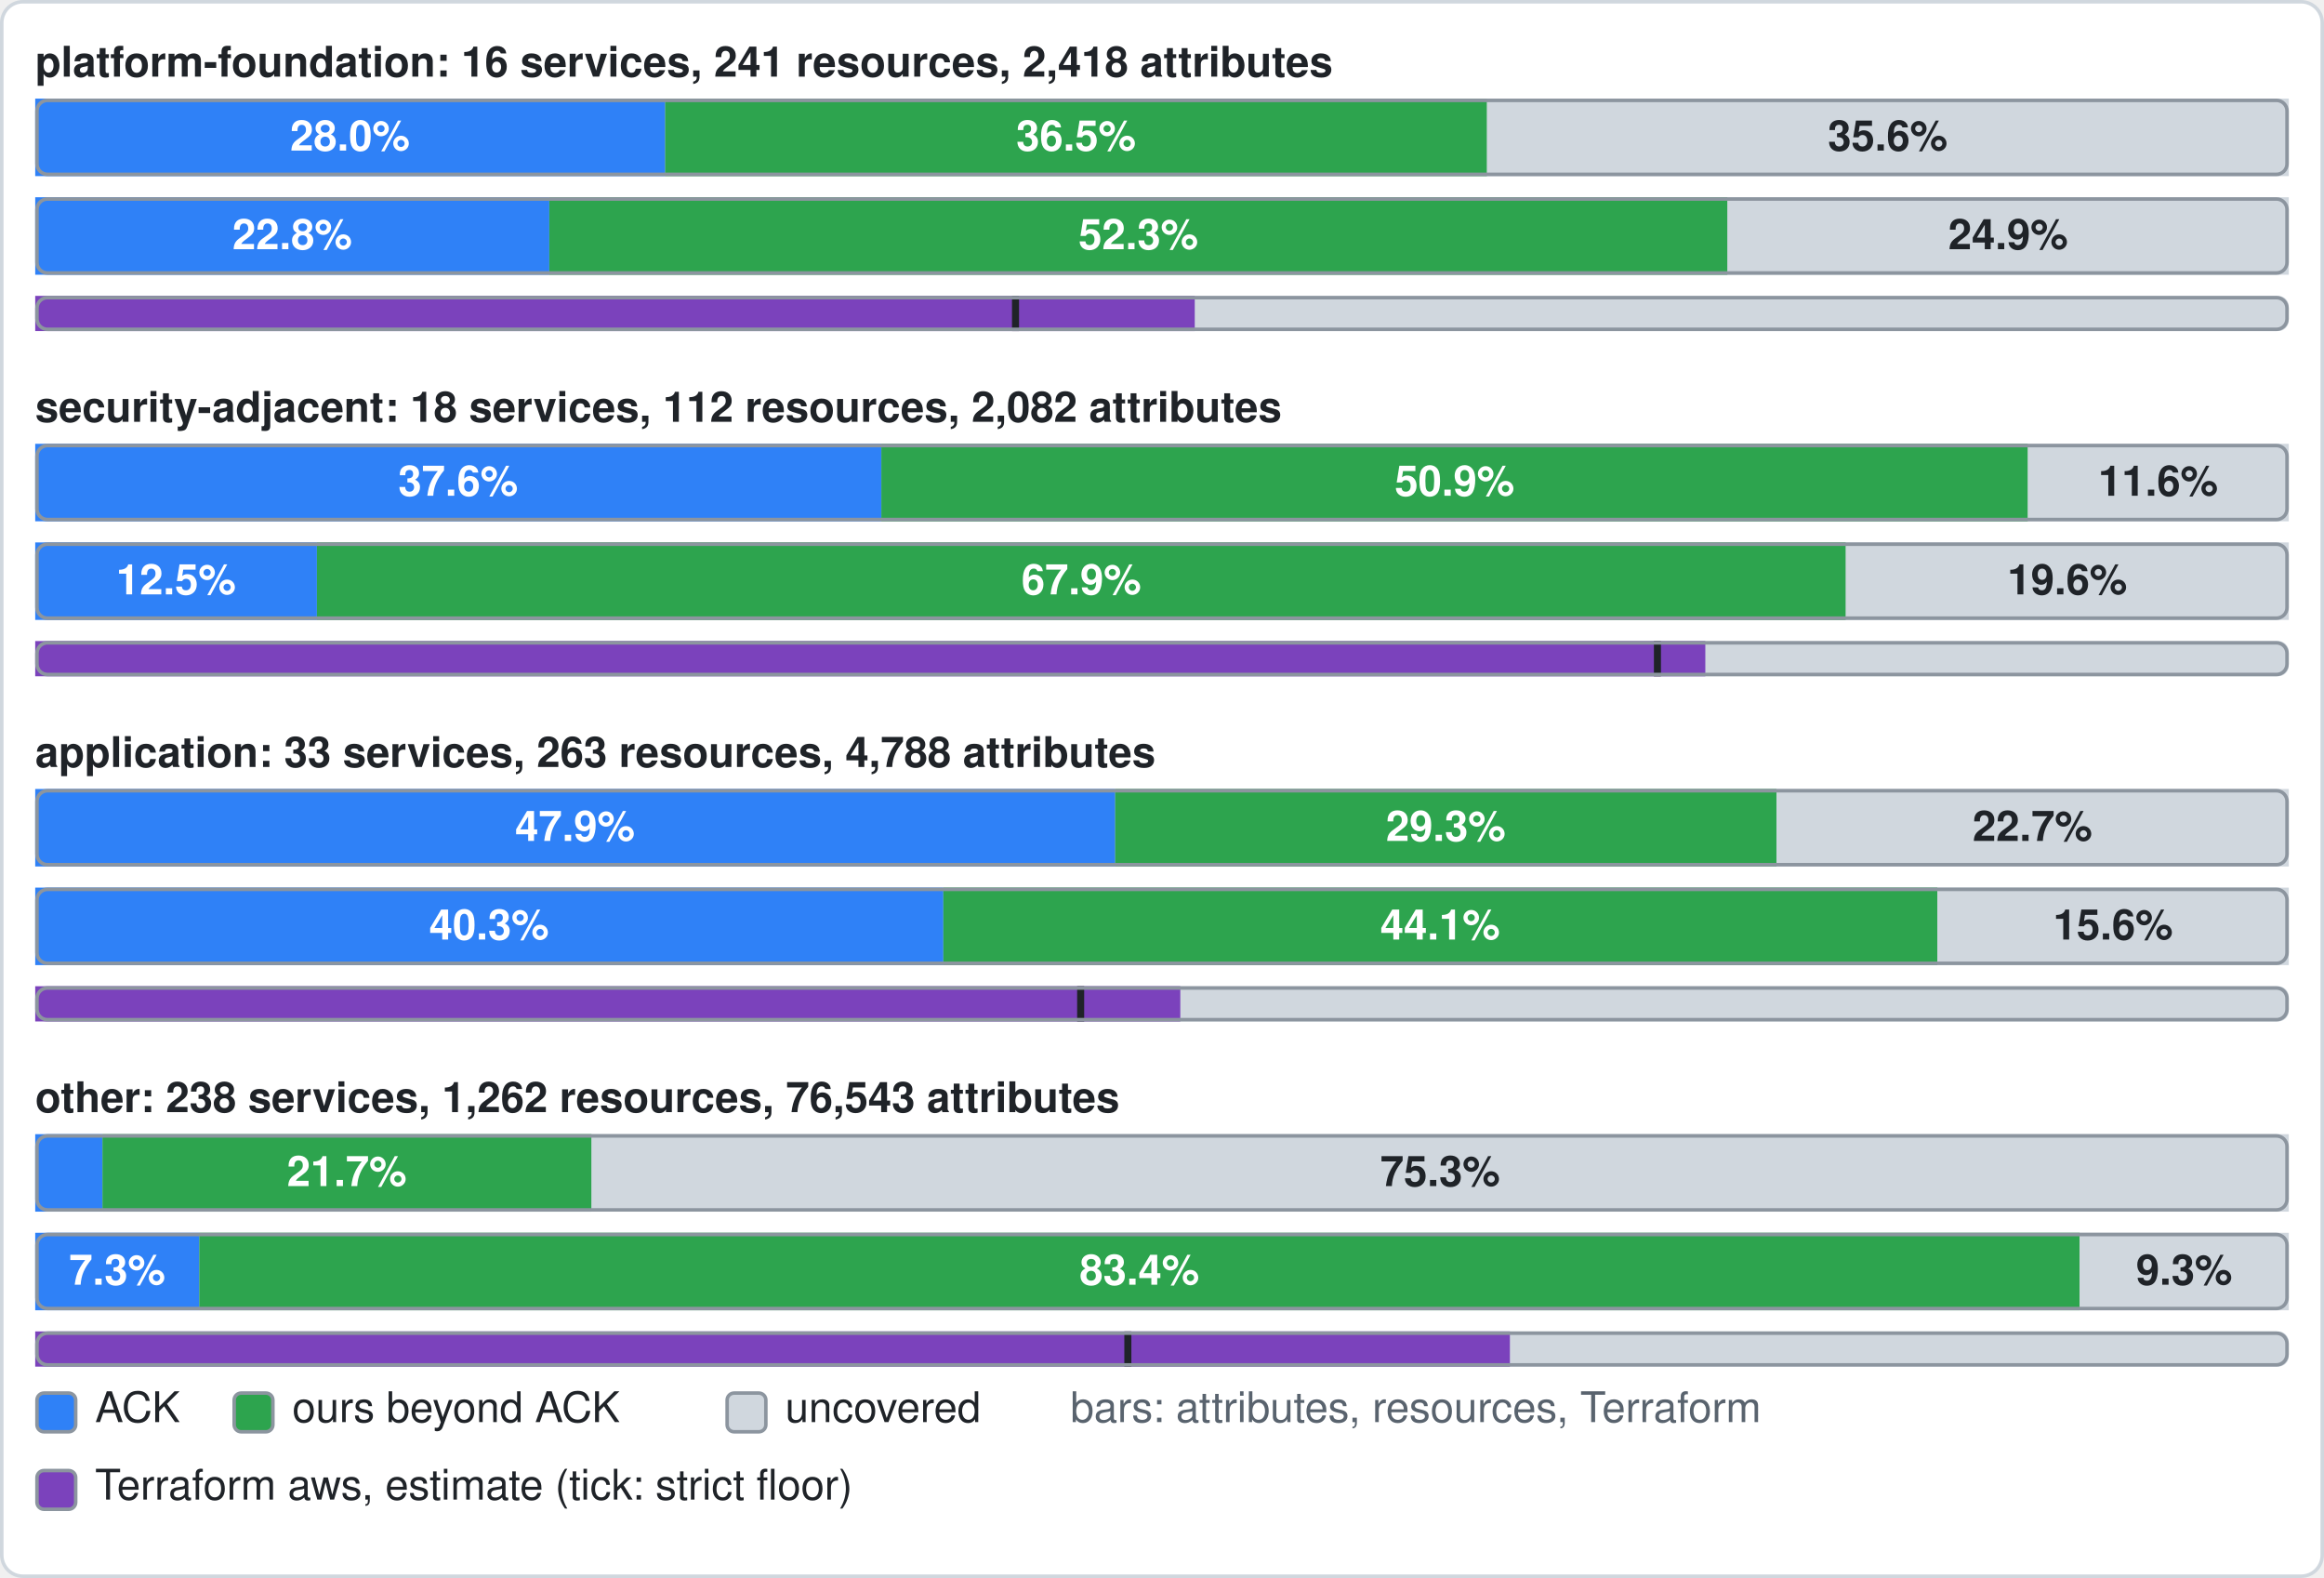
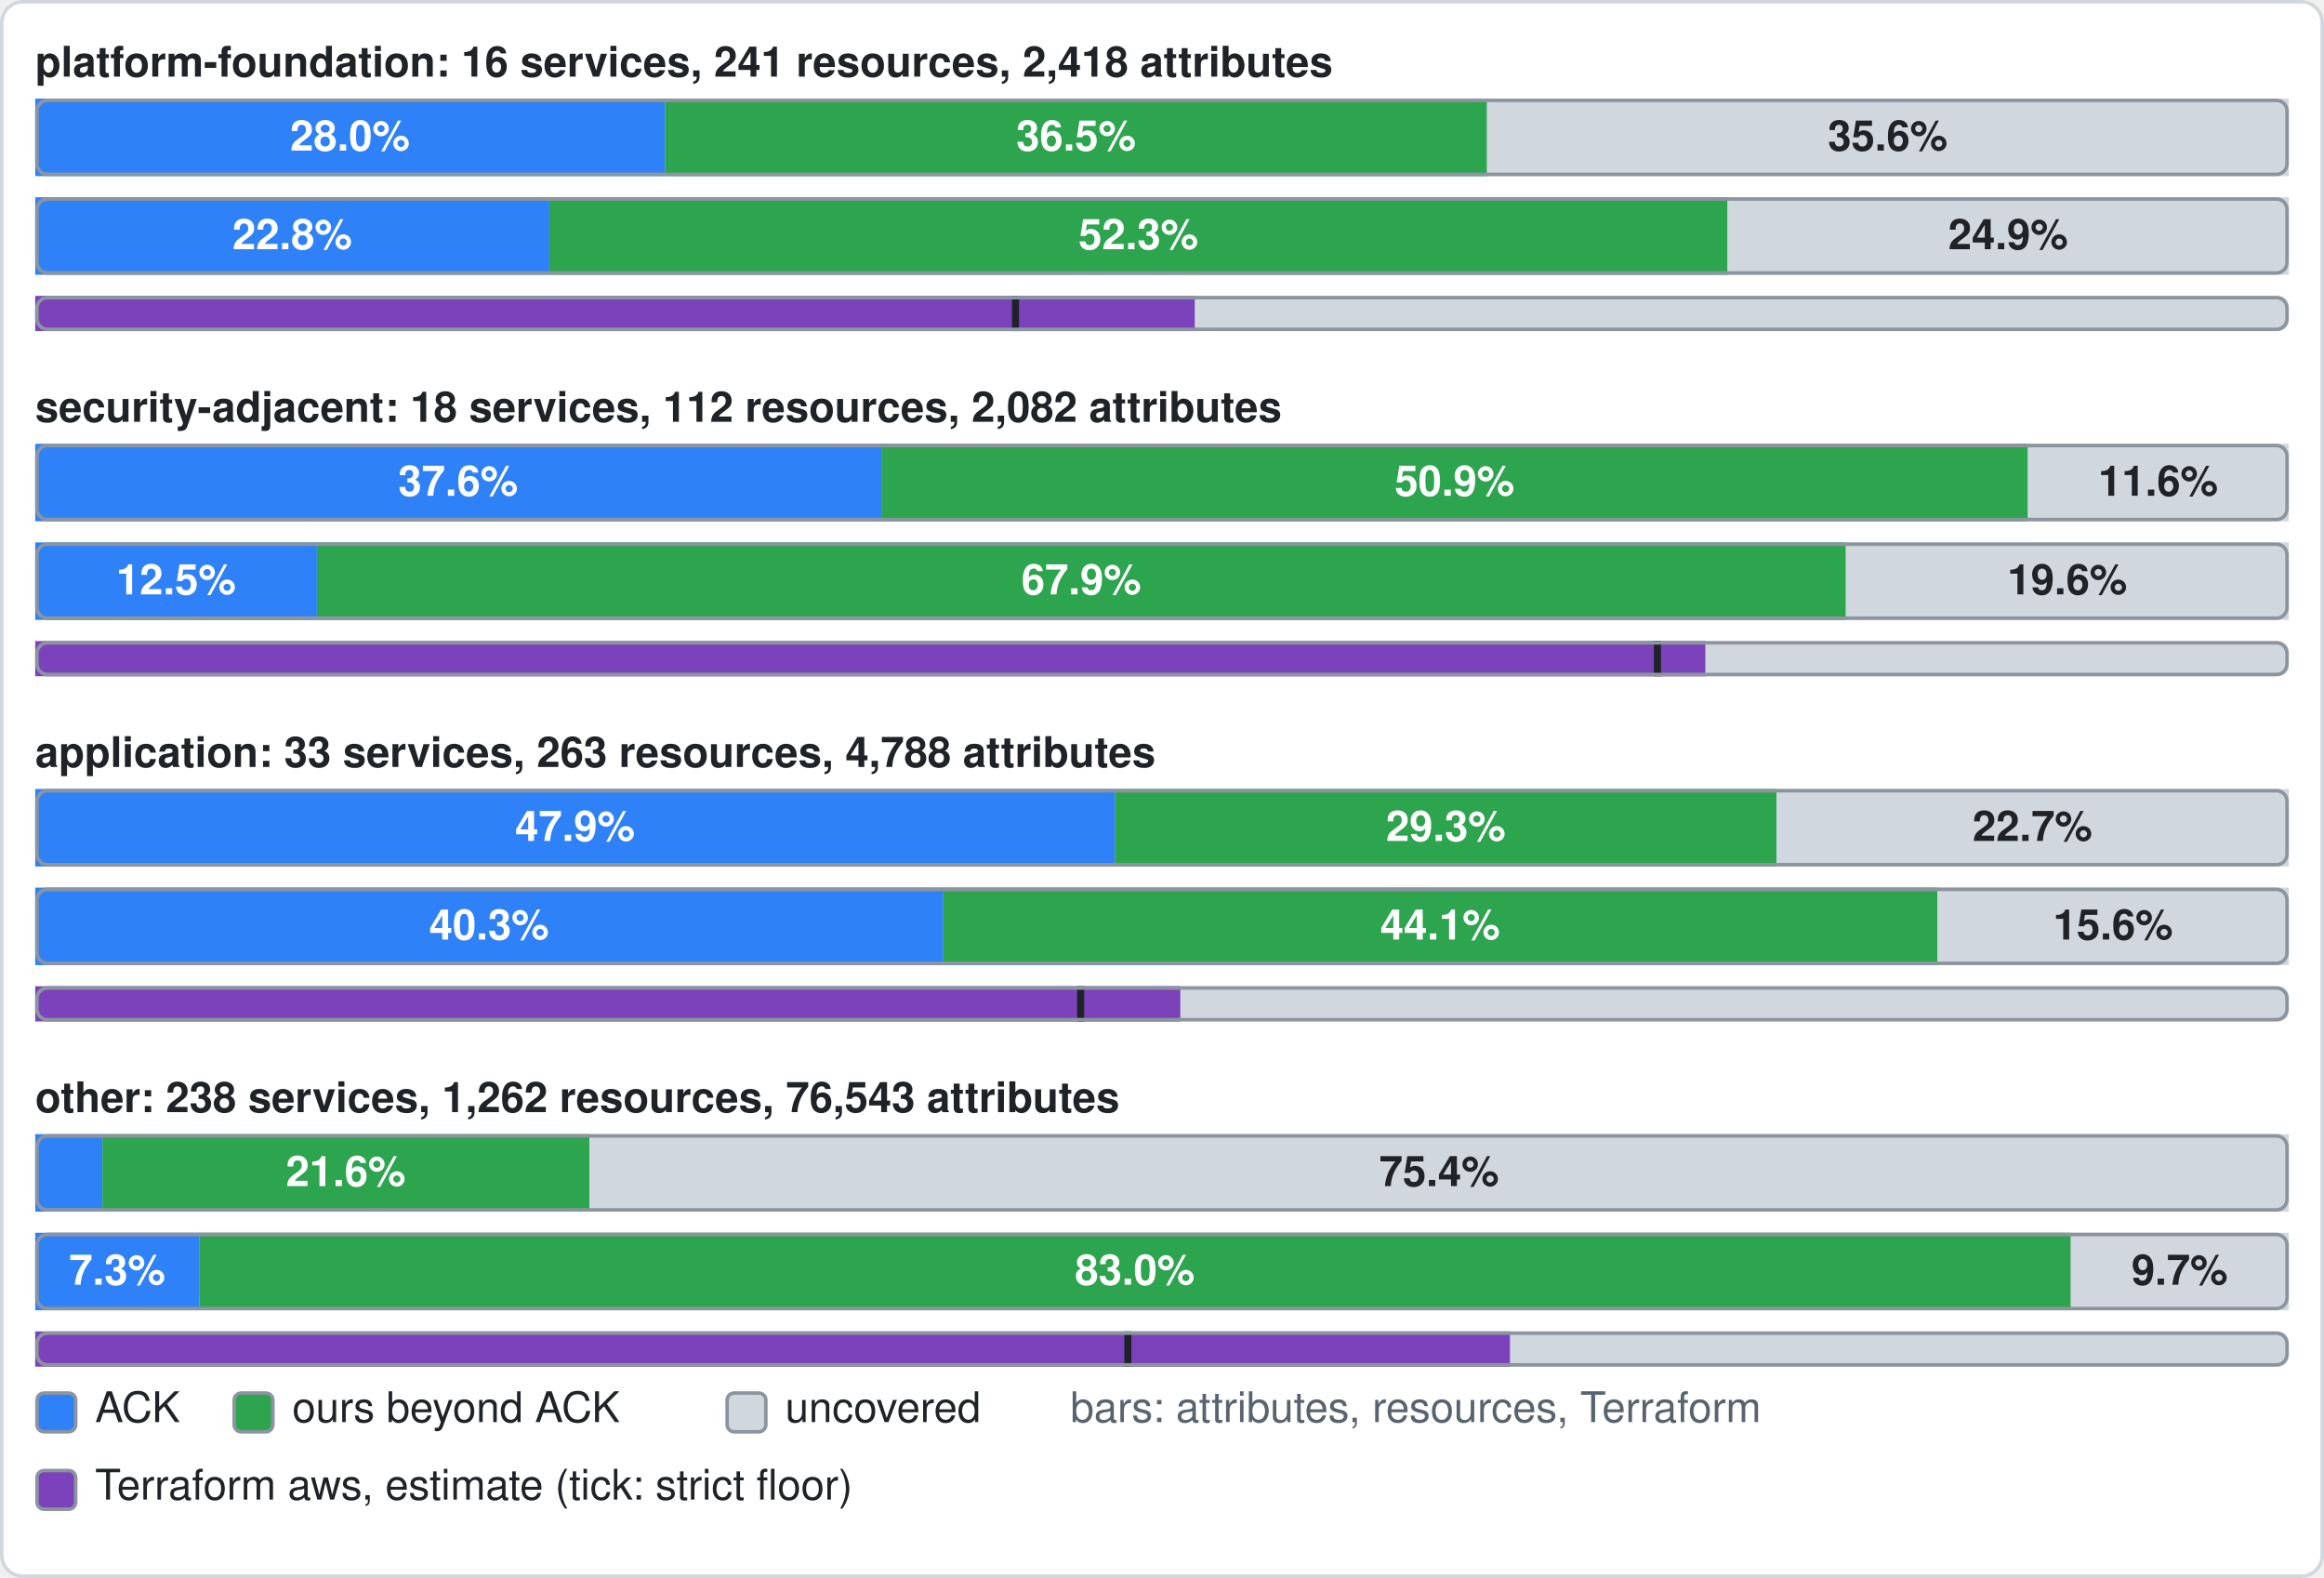
- <svg xmlns="http://www.w3.org/2000/svg" width="660" height="448" viewBox="0 0 660 448" role="img" aria-label="platform-foundation: attributes official 28.0%, ours beyond 36.5%, uncovered 35.6%; resources official 22.8%, ours beyond 52.3%, uncovered 24.9%; Terraform aws provider (estimate): 51.5% of 2400 attributes, at least 43.5%. security-adjacent: attributes official 37.6%, ours beyond 50.9%, uncovered 11.6%; resources official 12.5%, ours beyond 67.9%, uncovered 19.6%; Terraform aws provider (estimate): 74.1% of 2082 attributes, at least 72.0%. application: attributes official 47.9%, ours beyond 29.3%, uncovered 22.7%; resources official 40.3%, ours beyond 44.1%, uncovered 15.6%; Terraform aws provider (estimate): 50.8% of 4766 attributes, at least 46.4%. other: attributes official 3.0%, ours beyond 21.7%, uncovered 75.3%; resources official 7.3%, ours beyond 83.4%, uncovered 9.3%; Terraform aws provider (estimate): 65.4% of 76525 attributes, at least 48.5%">
+ <svg xmlns="http://www.w3.org/2000/svg" width="660" height="448" viewBox="0 0 660 448" role="img" aria-label="platform-foundation: attributes official 28.0%, ours beyond 36.5%, uncovered 35.6%; resources official 22.8%, ours beyond 52.3%, uncovered 24.9%; Terraform aws provider (estimate): 51.5% of 2400 attributes, at least 43.5%. security-adjacent: attributes official 37.6%, ours beyond 50.9%, uncovered 11.6%; resources official 12.5%, ours beyond 67.9%, uncovered 19.6%; Terraform aws provider (estimate): 74.1% of 2082 attributes, at least 72.0%. application: attributes official 47.9%, ours beyond 29.3%, uncovered 22.7%; resources official 40.3%, ours beyond 44.1%, uncovered 15.6%; Terraform aws provider (estimate): 50.8% of 4766 attributes, at least 46.4%. other: attributes official 3.0%, ours beyond 21.6%, uncovered 75.4%; resources official 7.3%, ours beyond 83.0%, uncovered 9.7%; Terraform aws provider (estimate): 65.4% of 76525 attributes, at least 48.5%">
  <rect x="0.5" y="0.5" width="659" height="447" rx="6" fill="#ffffff" stroke="#d0d7de" />
  <text x="10" y="19" font-family="-apple-system,BlinkMacSystemFont,'Segoe UI',Helvetica,Arial,sans-serif" font-size="12" font-weight="600" fill="#1f2328" dominant-baseline="central">platform-foundation: 16 services, 241 resources, 2,418 attributes</text>
  <rect x="10" y="28" width="640" height="22" rx="3" fill="#d0d7de" />
  <rect x="10" y="28" width="178.9" height="22" fill="#2f81f7" />
  <text x="99.4" y="40" font-family="-apple-system,BlinkMacSystemFont,'Segoe UI',Helvetica,Arial,sans-serif" font-size="12" font-weight="600" fill="#ffffff" text-anchor="middle" dominant-baseline="central">28.0%</text>
  <rect x="188.9" y="28" width="233.4" height="22" fill="#2da44e" />
  <text x="305.6" y="40" font-family="-apple-system,BlinkMacSystemFont,'Segoe UI',Helvetica,Arial,sans-serif" font-size="12" font-weight="600" fill="#ffffff" text-anchor="middle" dominant-baseline="central">36.5%</text>
  <rect x="422.3" y="28" width="227.7" height="22" fill="#d0d7de" />
  <text x="536.1" y="40" font-family="-apple-system,BlinkMacSystemFont,'Segoe UI',Helvetica,Arial,sans-serif" font-size="12" font-weight="600" fill="#1f2328" text-anchor="middle" dominant-baseline="central">35.6%</text>
  <rect x="10.5" y="28.5" width="639" height="21" rx="3" fill="none" stroke="#8c959f" />
  <rect x="10" y="56" width="640" height="22" rx="3" fill="#d0d7de" />
  <rect x="10" y="56" width="146" height="22" fill="#2f81f7" />
  <text x="83" y="68" font-family="-apple-system,BlinkMacSystemFont,'Segoe UI',Helvetica,Arial,sans-serif" font-size="12" font-weight="600" fill="#ffffff" text-anchor="middle" dominant-baseline="central">22.8%</text>
  <rect x="156" y="56" width="334.6" height="22" fill="#2da44e" />
  <text x="323.3" y="68" font-family="-apple-system,BlinkMacSystemFont,'Segoe UI',Helvetica,Arial,sans-serif" font-size="12" font-weight="600" fill="#ffffff" text-anchor="middle" dominant-baseline="central">52.3%</text>
  <rect x="490.6" y="56" width="159.4" height="22" fill="#d0d7de" />
  <text x="570.3" y="68" font-family="-apple-system,BlinkMacSystemFont,'Segoe UI',Helvetica,Arial,sans-serif" font-size="12" font-weight="600" fill="#1f2328" text-anchor="middle" dominant-baseline="central">24.9%</text>
  <rect x="10.5" y="56.5" width="639" height="21" rx="3" fill="none" stroke="#8c959f" />
  <rect x="10" y="84" width="640" height="10" rx="3" fill="#d0d7de" />
  <rect x="10" y="84" width="329.3" height="10" fill="#7b42bc" />
  <rect x="287.4" y="84" width="2" height="10" fill="#1f2328" />
  <rect x="10.5" y="84.5" width="639" height="9" rx="3" fill="none" stroke="#8c959f" />
  <text x="10" y="117" font-family="-apple-system,BlinkMacSystemFont,'Segoe UI',Helvetica,Arial,sans-serif" font-size="12" font-weight="600" fill="#1f2328" dominant-baseline="central">security-adjacent: 18 services, 112 resources, 2,082 attributes</text>
  <rect x="10" y="126" width="640" height="22" rx="3" fill="#d0d7de" />
  <rect x="10" y="126" width="240.3" height="22" fill="#2f81f7" />
  <text x="130.1" y="138" font-family="-apple-system,BlinkMacSystemFont,'Segoe UI',Helvetica,Arial,sans-serif" font-size="12" font-weight="600" fill="#ffffff" text-anchor="middle" dominant-baseline="central">37.6%</text>
  <rect x="250.3" y="126" width="325.6" height="22" fill="#2da44e" />
  <text x="413.1" y="138" font-family="-apple-system,BlinkMacSystemFont,'Segoe UI',Helvetica,Arial,sans-serif" font-size="12" font-weight="600" fill="#ffffff" text-anchor="middle" dominant-baseline="central">50.9%</text>
  <rect x="575.9" y="126" width="74.1" height="22" fill="#d0d7de" />
  <text x="612.9" y="138" font-family="-apple-system,BlinkMacSystemFont,'Segoe UI',Helvetica,Arial,sans-serif" font-size="12" font-weight="600" fill="#1f2328" text-anchor="middle" dominant-baseline="central">11.6%</text>
  <rect x="10.5" y="126.5" width="639" height="21" rx="3" fill="none" stroke="#8c959f" />
  <rect x="10" y="154" width="640" height="22" rx="3" fill="#d0d7de" />
  <rect x="10" y="154" width="80" height="22" fill="#2f81f7" />
  <text x="50" y="166" font-family="-apple-system,BlinkMacSystemFont,'Segoe UI',Helvetica,Arial,sans-serif" font-size="12" font-weight="600" fill="#ffffff" text-anchor="middle" dominant-baseline="central">12.5%</text>
  <rect x="90" y="154" width="434.2" height="22" fill="#2da44e" />
  <text x="307.1" y="166" font-family="-apple-system,BlinkMacSystemFont,'Segoe UI',Helvetica,Arial,sans-serif" font-size="12" font-weight="600" fill="#ffffff" text-anchor="middle" dominant-baseline="central">67.9%</text>
  <rect x="524.2" y="154" width="125.8" height="22" fill="#d0d7de" />
  <text x="587.1" y="166" font-family="-apple-system,BlinkMacSystemFont,'Segoe UI',Helvetica,Arial,sans-serif" font-size="12" font-weight="600" fill="#1f2328" text-anchor="middle" dominant-baseline="central">19.6%</text>
  <rect x="10.5" y="154.5" width="639" height="21" rx="3" fill="none" stroke="#8c959f" />
  <rect x="10" y="182" width="640" height="10" rx="3" fill="#d0d7de" />
  <rect x="10" y="182" width="474.3" height="10" fill="#7b42bc" />
  <rect x="469.7" y="182" width="2" height="10" fill="#1f2328" />
  <rect x="10.5" y="182.5" width="639" height="9" rx="3" fill="none" stroke="#8c959f" />
  <text x="10" y="215" font-family="-apple-system,BlinkMacSystemFont,'Segoe UI',Helvetica,Arial,sans-serif" font-size="12" font-weight="600" fill="#1f2328" dominant-baseline="central">application: 33 services, 263 resources, 4,788 attributes</text>
  <rect x="10" y="224" width="640" height="22" rx="3" fill="#d0d7de" />
  <rect x="10" y="224" width="306.7" height="22" fill="#2f81f7" />
  <text x="163.3" y="236" font-family="-apple-system,BlinkMacSystemFont,'Segoe UI',Helvetica,Arial,sans-serif" font-size="12" font-weight="600" fill="#ffffff" text-anchor="middle" dominant-baseline="central">47.9%</text>
  <rect x="316.7" y="224" width="187.8" height="22" fill="#2da44e" />
  <text x="410.6" y="236" font-family="-apple-system,BlinkMacSystemFont,'Segoe UI',Helvetica,Arial,sans-serif" font-size="12" font-weight="600" fill="#ffffff" text-anchor="middle" dominant-baseline="central">29.3%</text>
  <rect x="504.5" y="224" width="145.5" height="22" fill="#d0d7de" />
  <text x="577.2" y="236" font-family="-apple-system,BlinkMacSystemFont,'Segoe UI',Helvetica,Arial,sans-serif" font-size="12" font-weight="600" fill="#1f2328" text-anchor="middle" dominant-baseline="central">22.7%</text>
  <rect x="10.5" y="224.5" width="639" height="21" rx="3" fill="none" stroke="#8c959f" />
  <rect x="10" y="252" width="640" height="22" rx="3" fill="#d0d7de" />
  <rect x="10" y="252" width="257.9" height="22" fill="#2f81f7" />
  <text x="138.9" y="264" font-family="-apple-system,BlinkMacSystemFont,'Segoe UI',Helvetica,Arial,sans-serif" font-size="12" font-weight="600" fill="#ffffff" text-anchor="middle" dominant-baseline="central">40.3%</text>
  <rect x="267.9" y="252" width="282.3" height="22" fill="#2da44e" />
  <text x="409" y="264" font-family="-apple-system,BlinkMacSystemFont,'Segoe UI',Helvetica,Arial,sans-serif" font-size="12" font-weight="600" fill="#ffffff" text-anchor="middle" dominant-baseline="central">44.1%</text>
  <rect x="550.2" y="252" width="99.8" height="22" fill="#d0d7de" />
  <text x="600.1" y="264" font-family="-apple-system,BlinkMacSystemFont,'Segoe UI',Helvetica,Arial,sans-serif" font-size="12" font-weight="600" fill="#1f2328" text-anchor="middle" dominant-baseline="central">15.6%</text>
  <rect x="10.5" y="252.5" width="639" height="21" rx="3" fill="none" stroke="#8c959f" />
  <rect x="10" y="280" width="640" height="10" rx="3" fill="#d0d7de" />
  <rect x="10" y="280" width="325.2" height="10" fill="#7b42bc" />
  <rect x="305.9" y="280" width="2" height="10" fill="#1f2328" />
  <rect x="10.5" y="280.5" width="639" height="9" rx="3" fill="none" stroke="#8c959f" />
  <text x="10" y="313" font-family="-apple-system,BlinkMacSystemFont,'Segoe UI',Helvetica,Arial,sans-serif" font-size="12" font-weight="600" fill="#1f2328" dominant-baseline="central">other: 238 services, 1,262 resources, 76,543 attributes</text>
  <rect x="10" y="322" width="640" height="22" rx="3" fill="#d0d7de" />
  <rect x="10" y="322" width="19.1" height="22" fill="#2f81f7" />
-   <rect x="29.1" y="322" width="138.9" height="22" fill="#2da44e" />
-   <text x="98.5" y="334" font-family="-apple-system,BlinkMacSystemFont,'Segoe UI',Helvetica,Arial,sans-serif" font-size="12" font-weight="600" fill="#ffffff" text-anchor="middle" dominant-baseline="central">21.7%</text>
-   <rect x="168" y="322" width="482" height="22" fill="#d0d7de" />
-   <text x="409" y="334" font-family="-apple-system,BlinkMacSystemFont,'Segoe UI',Helvetica,Arial,sans-serif" font-size="12" font-weight="600" fill="#1f2328" text-anchor="middle" dominant-baseline="central">75.3%</text>
+   <rect x="29.1" y="322" width="138.3" height="22" fill="#2da44e" />
+   <text x="98.2" y="334" font-family="-apple-system,BlinkMacSystemFont,'Segoe UI',Helvetica,Arial,sans-serif" font-size="12" font-weight="600" fill="#ffffff" text-anchor="middle" dominant-baseline="central">21.6%</text>
+   <rect x="167.4" y="322" width="482.6" height="22" fill="#d0d7de" />
+   <text x="408.7" y="334" font-family="-apple-system,BlinkMacSystemFont,'Segoe UI',Helvetica,Arial,sans-serif" font-size="12" font-weight="600" fill="#1f2328" text-anchor="middle" dominant-baseline="central">75.4%</text>
  <rect x="10.5" y="322.5" width="639" height="21" rx="3" fill="none" stroke="#8c959f" />
  <rect x="10" y="350" width="640" height="22" rx="3" fill="#d0d7de" />
  <rect x="10" y="350" width="46.6" height="22" fill="#2f81f7" />
  <text x="33.3" y="362" font-family="-apple-system,BlinkMacSystemFont,'Segoe UI',Helvetica,Arial,sans-serif" font-size="12" font-weight="600" fill="#ffffff" text-anchor="middle" dominant-baseline="central">7.3%</text>
-   <rect x="56.6" y="350" width="534" height="22" fill="#2da44e" />
-   <text x="323.6" y="362" font-family="-apple-system,BlinkMacSystemFont,'Segoe UI',Helvetica,Arial,sans-serif" font-size="12" font-weight="600" fill="#ffffff" text-anchor="middle" dominant-baseline="central">83.4%</text>
-   <rect x="590.6" y="350" width="59.4" height="22" fill="#d0d7de" />
-   <text x="620.3" y="362" font-family="-apple-system,BlinkMacSystemFont,'Segoe UI',Helvetica,Arial,sans-serif" font-size="12" font-weight="600" fill="#1f2328" text-anchor="middle" dominant-baseline="central">9.3%</text>
+   <rect x="56.6" y="350" width="531.5" height="22" fill="#2da44e" />
+   <text x="322.3" y="362" font-family="-apple-system,BlinkMacSystemFont,'Segoe UI',Helvetica,Arial,sans-serif" font-size="12" font-weight="600" fill="#ffffff" text-anchor="middle" dominant-baseline="central">83.0%</text>
+   <rect x="588.1" y="350" width="61.9" height="22" fill="#d0d7de" />
+   <text x="619" y="362" font-family="-apple-system,BlinkMacSystemFont,'Segoe UI',Helvetica,Arial,sans-serif" font-size="12" font-weight="600" fill="#1f2328" text-anchor="middle" dominant-baseline="central">9.7%</text>
  <rect x="10.5" y="350.5" width="639" height="21" rx="3" fill="none" stroke="#8c959f" />
  <rect x="10" y="378" width="640" height="10" rx="3" fill="#d0d7de" />
  <rect x="10" y="378" width="418.8" height="10" fill="#7b42bc" />
  <rect x="319.3" y="378" width="2" height="10" fill="#1f2328" />
  <rect x="10.5" y="378.5" width="639" height="9" rx="3" fill="none" stroke="#8c959f" />
  <rect x="10.5" y="395.5" width="11" height="11" rx="2" fill="#2f81f7" stroke="#8c959f" />
  <text x="27" y="401" font-family="-apple-system,BlinkMacSystemFont,'Segoe UI',Helvetica,Arial,sans-serif" font-size="12" fill="#1f2328" dominant-baseline="central">ACK</text>
  <rect x="66.5" y="395.5" width="11" height="11" rx="2" fill="#2da44e" stroke="#8c959f" />
  <text x="83" y="401" font-family="-apple-system,BlinkMacSystemFont,'Segoe UI',Helvetica,Arial,sans-serif" font-size="12" fill="#1f2328" dominant-baseline="central">ours beyond ACK</text>
  <rect x="206.5" y="395.5" width="11" height="11" rx="2" fill="#d0d7de" stroke="#8c959f" />
  <text x="223" y="401" font-family="-apple-system,BlinkMacSystemFont,'Segoe UI',Helvetica,Arial,sans-serif" font-size="12" fill="#1f2328" dominant-baseline="central">uncovered</text>
  <text x="304" y="401" font-family="-apple-system,BlinkMacSystemFont,'Segoe UI',Helvetica,Arial,sans-serif" font-size="12" fill="#59636e" dominant-baseline="central">bars: attributes, resources, Terraform</text>
  <rect x="10.5" y="417.5" width="11" height="11" rx="2" fill="#7b42bc" stroke="#8c959f" />
  <text x="27" y="423" font-family="-apple-system,BlinkMacSystemFont,'Segoe UI',Helvetica,Arial,sans-serif" font-size="12" fill="#1f2328" dominant-baseline="central">Terraform aws, estimate (tick: strict floor)</text>
</svg>
